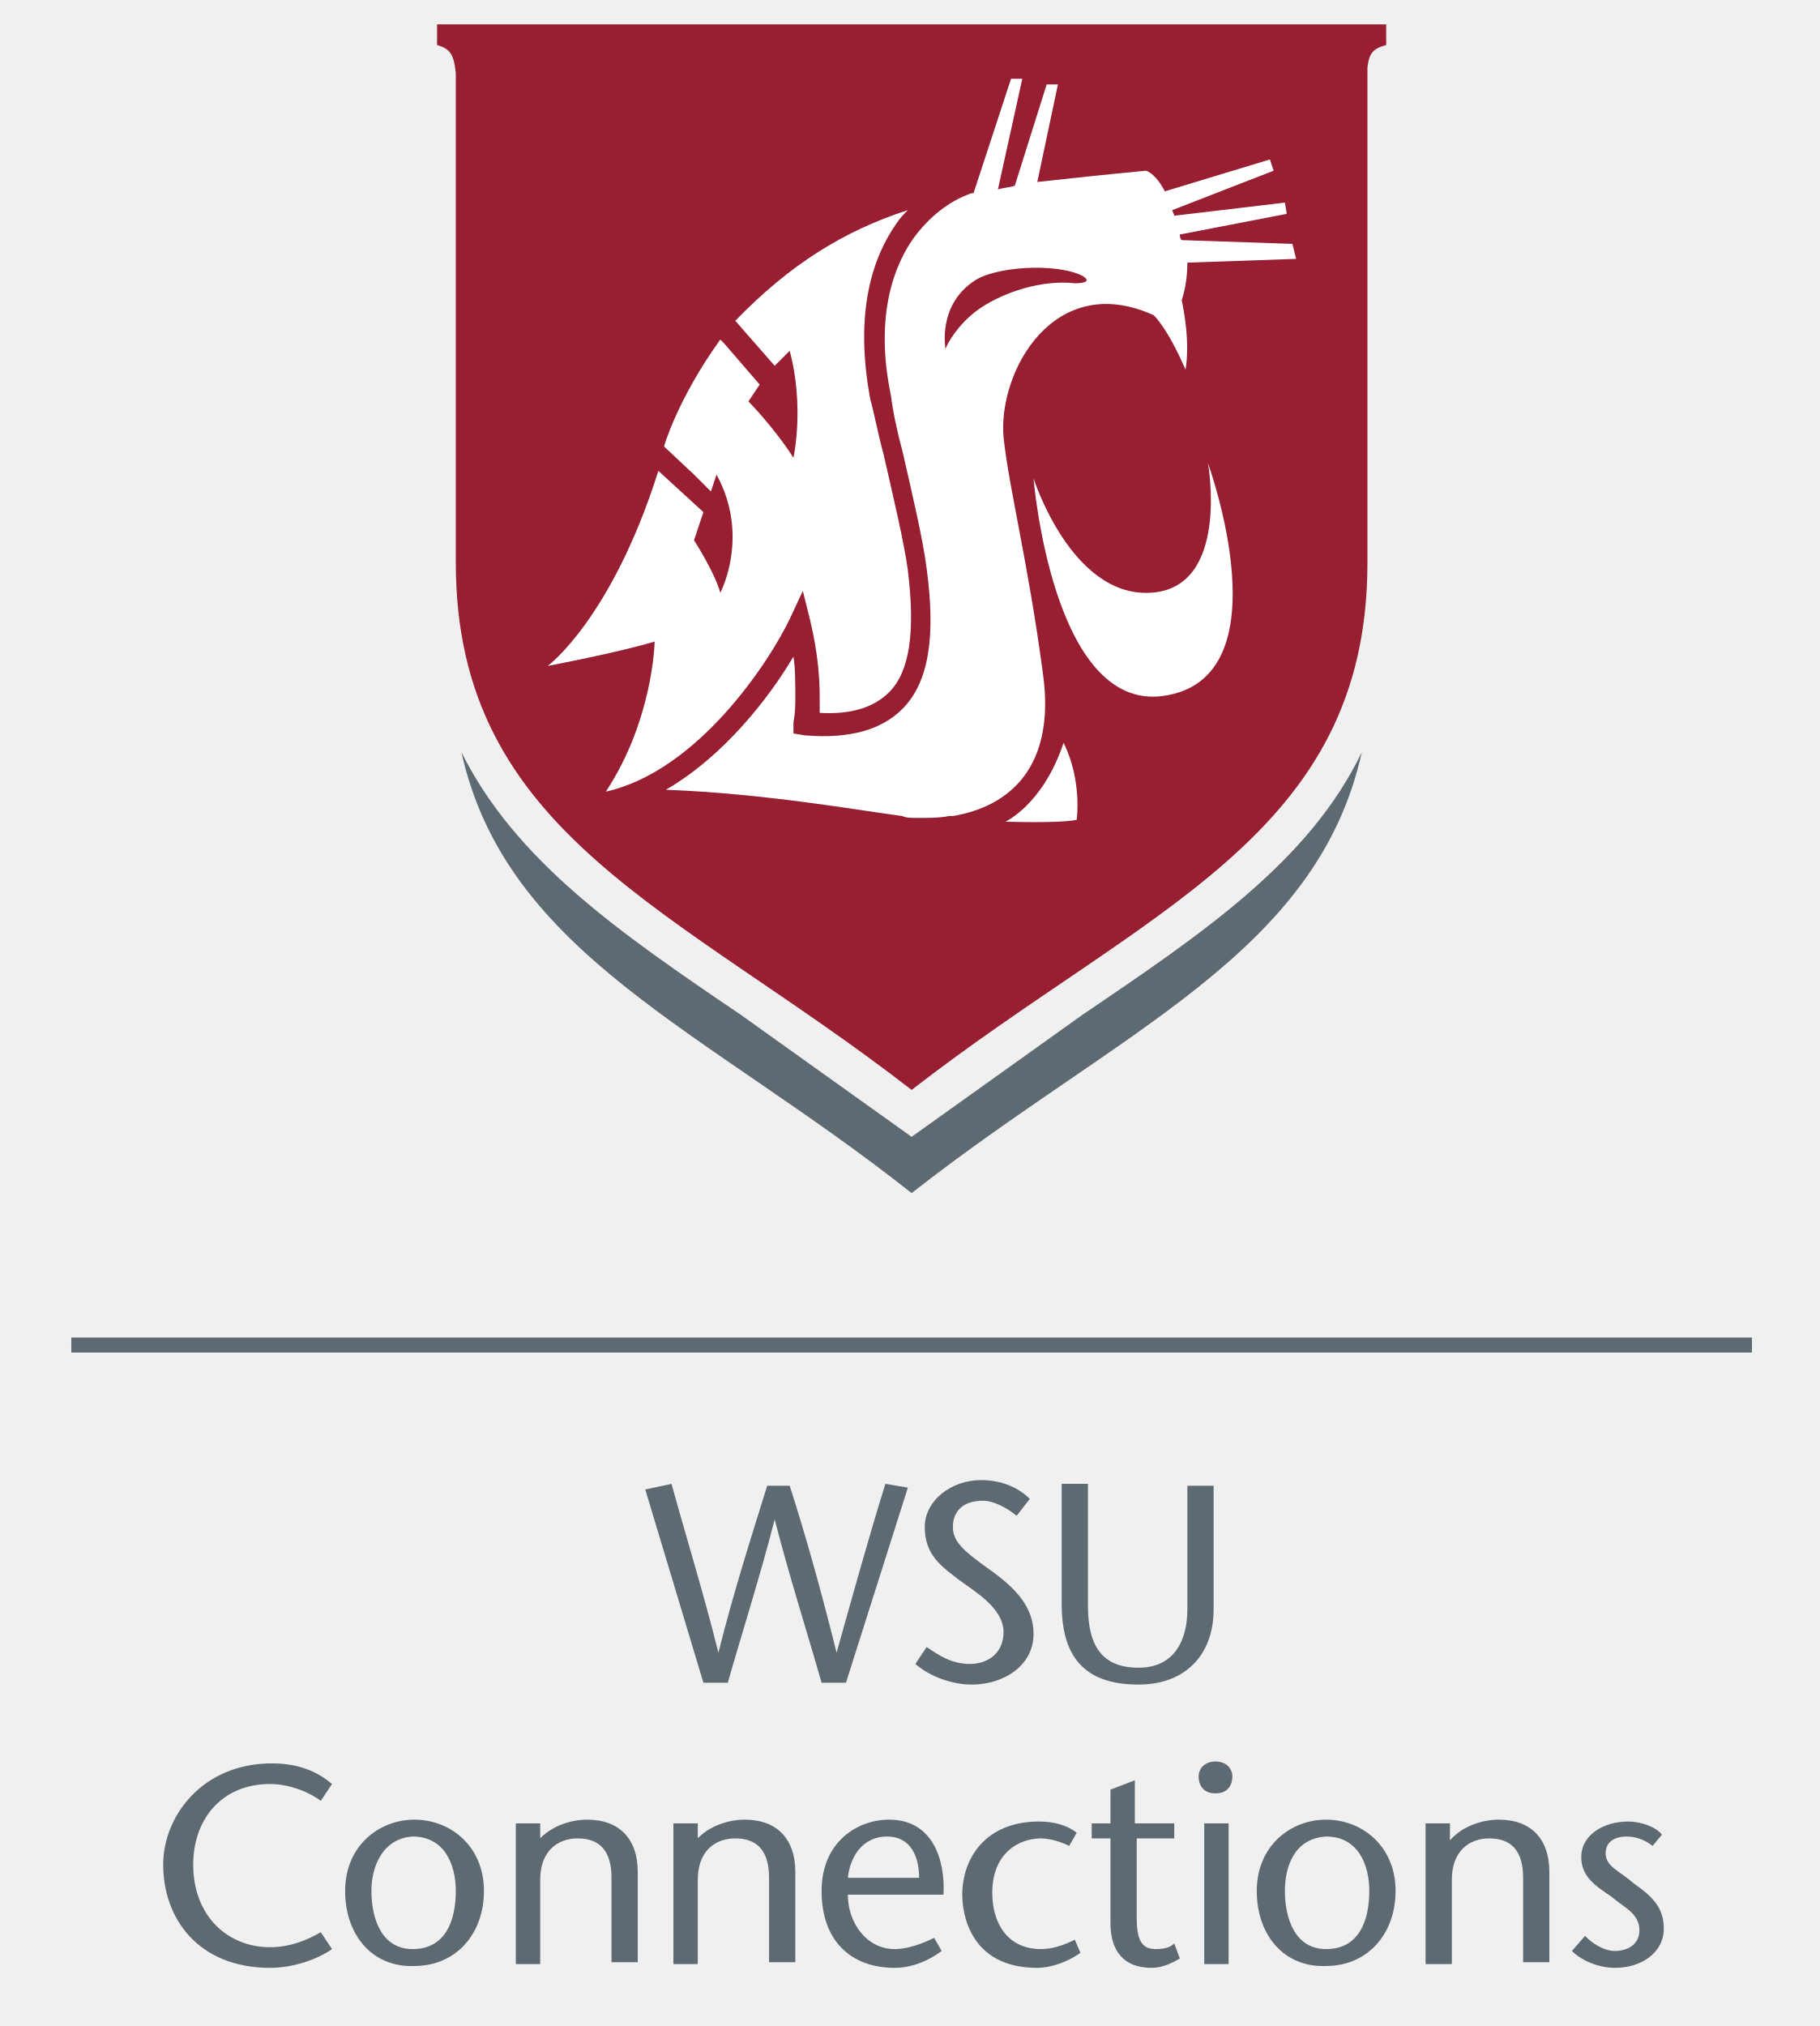
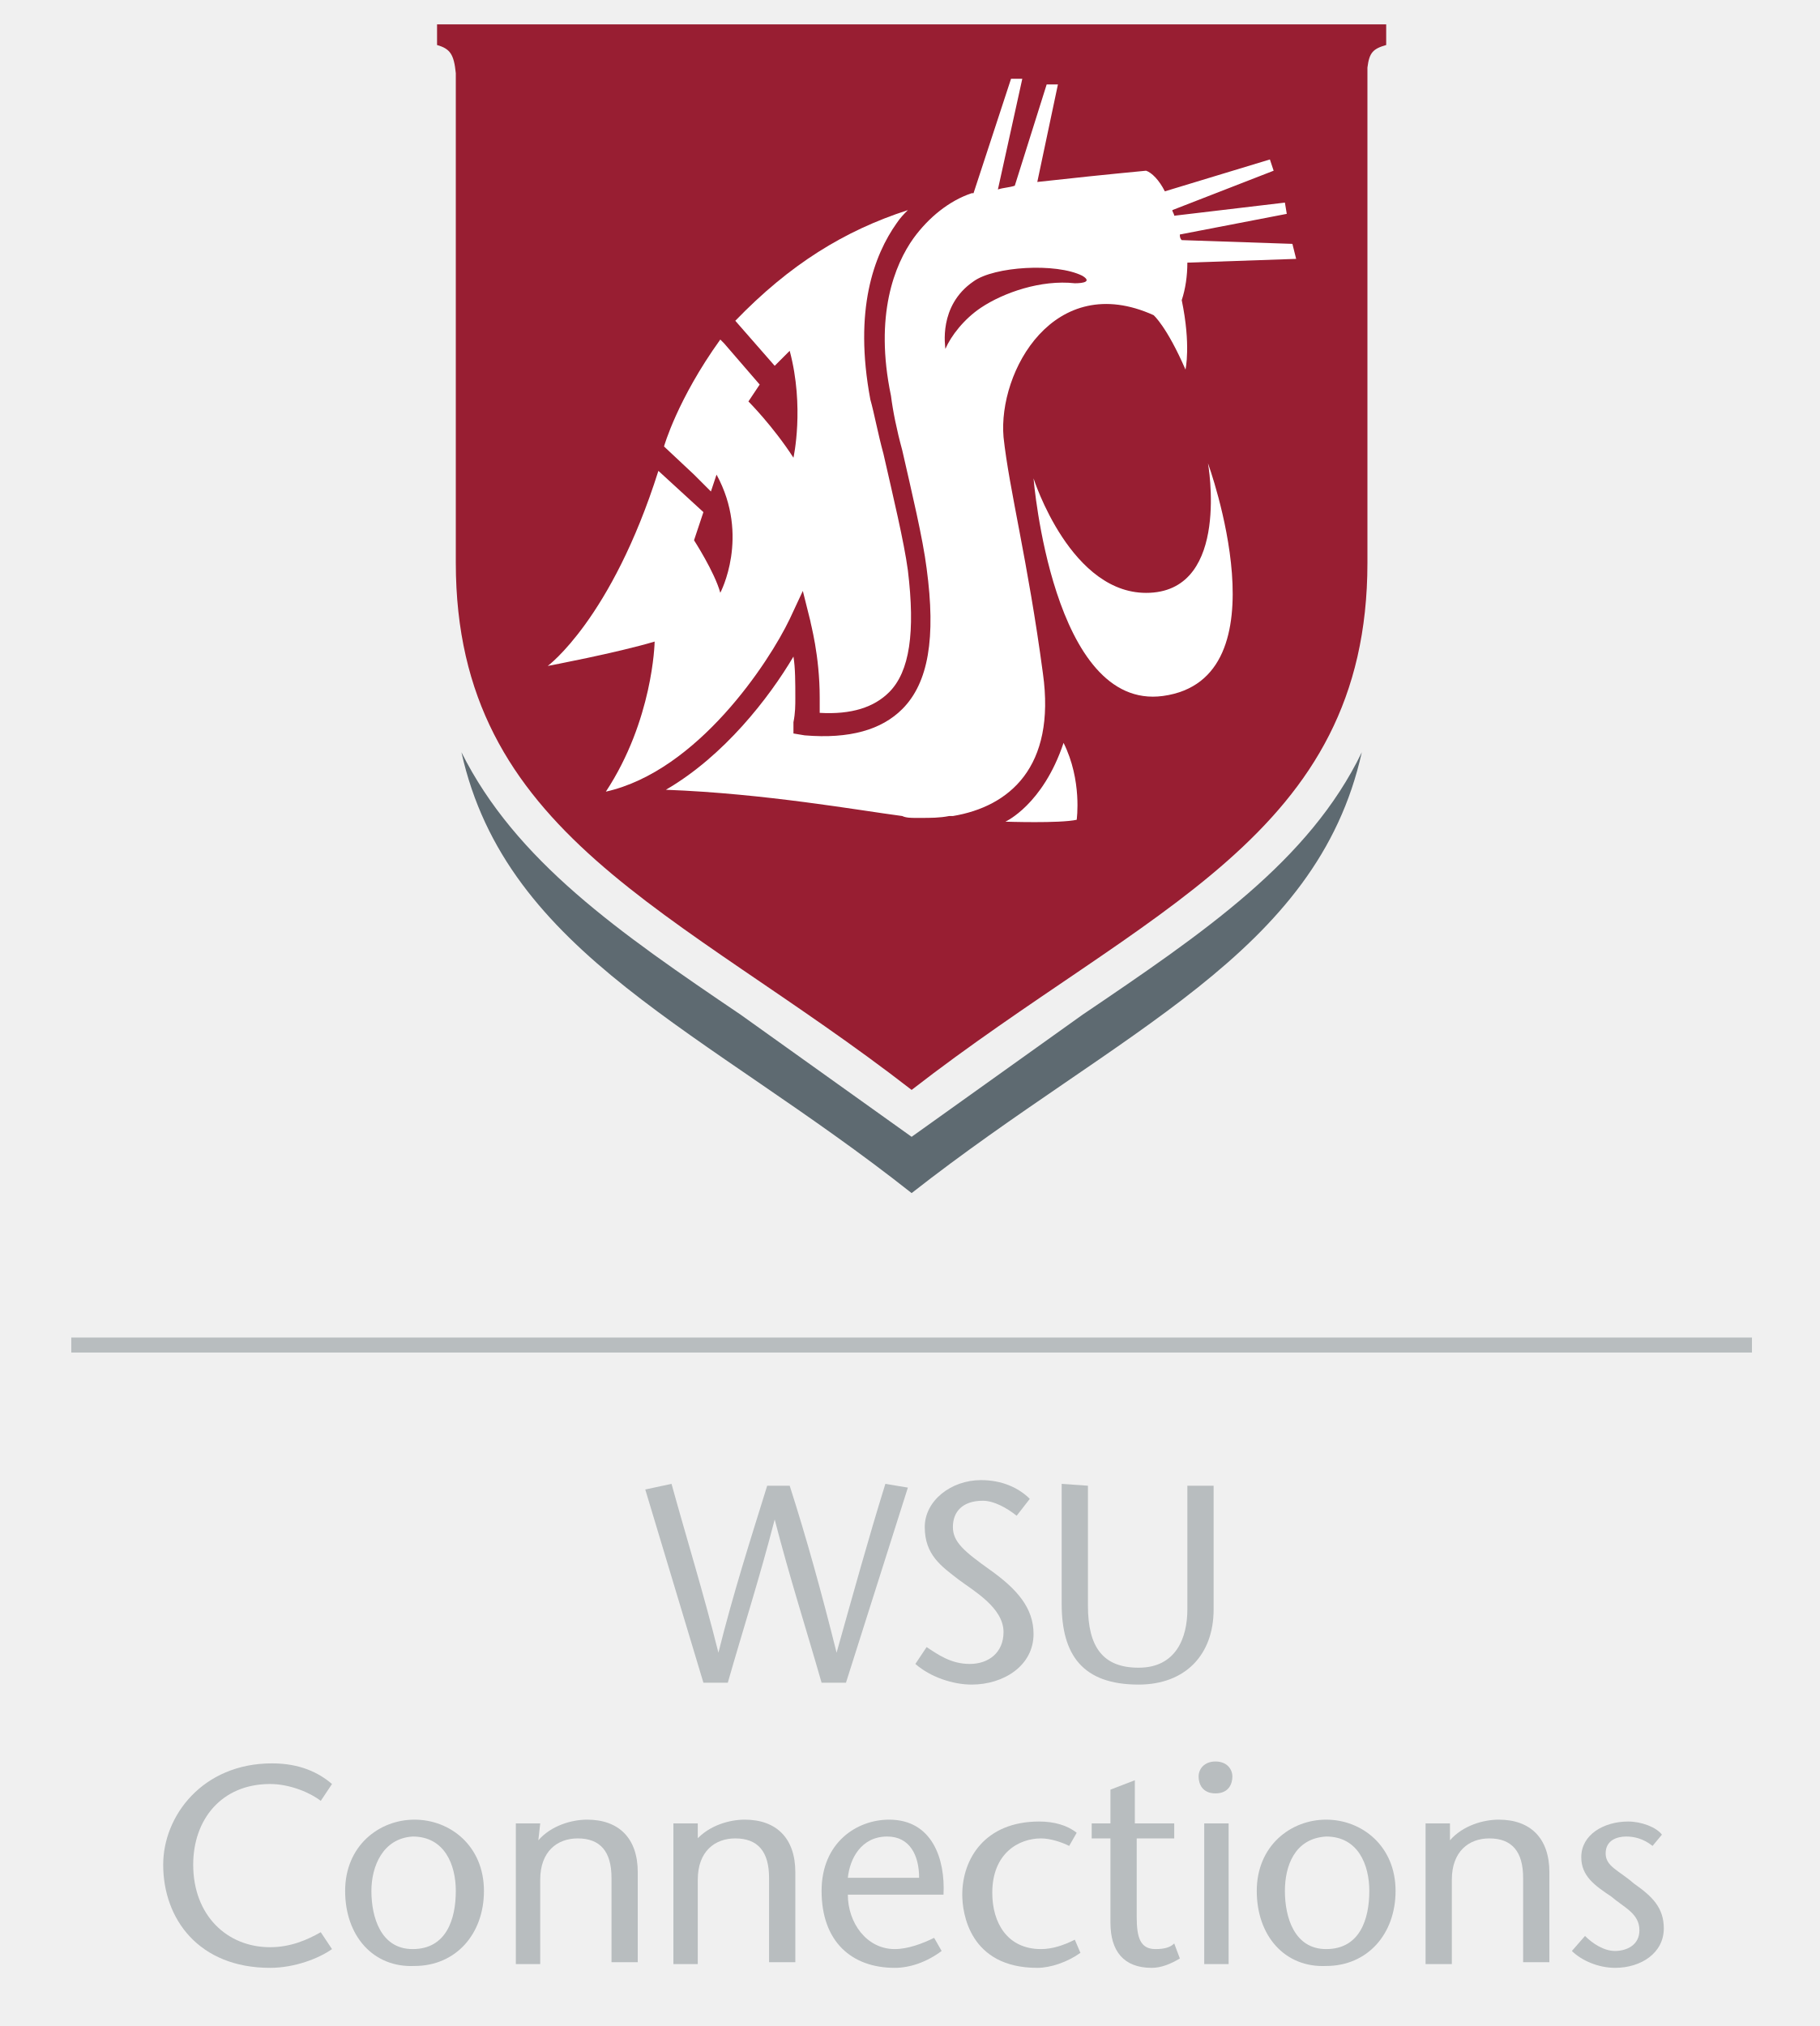
<svg xmlns="http://www.w3.org/2000/svg" version="1.1" id="Layer_1" x="0px" y="0px" viewBox="0 0 97 108" style="enable-background:new 0 0 97 108;" xml:space="preserve">
  <style type="text/css">
	.st0{fill:#5E6A71;}
	.st1{fill:#981E32;}
	.st2{fill:#FFFFFF;}
+ 	.st3{fill:#B8BDBF;}
</style>
  <g>
    <path class="st0" d="M57.7,54.1l-9.1,6.5l-9.1-6.5c-6.5-4.4-12-8.2-14.9-14c2.4,10.8,13,14.8,24,23.5c11.1-8.7,21.6-12.7,24-23.5   C69.8,45.9,64.2,49.7,57.7,54.1z" />
-     <path class="st1" d="M23.3,1.3v1.1c0.7,0.2,0.9,0.5,1,1.5l0,26.1c0,14.5,11.8,18.4,24.3,28.1C61.1,48.4,72.9,44.6,72.9,30l0-26.4   c0.1-0.8,0.3-1,1-1.2V1.3L23.3,1.3z" />
+     <path class="st1" d="M23.3,1.3v1.1c0.7,0.2,0.9,0.5,1,1.5V30c0,14.5,11.8,18.4,24.3,28.1C61.1,48.4,72.9,44.6,72.9,30V3.6   c0.1-0.8,0.3-1,1-1.2V1.3H23.3z" />
    <g>
      <g>
        <g>
          <path class="st2" d="M53.6,43.8c0,0,2-0.9,3.1-4.2c1,2,0.7,4.1,0.7,4.1C56.5,43.9,53.6,43.8,53.6,43.8z" />
          <path class="st2" d="M64.4,24.7c0,0,1.2,6.7-3.1,6.9c-4.2,0.2-6.2-6.1-6.2-6.1s1,12.4,6.9,11.6C68.6,36.2,64.4,24.7,64.4,24.7z" />
        </g>
      </g>
-       <path class="st2" d="M32.3,42.2C32.3,42.2,32.3,42.2,32.3,42.2c4.9-1.1,8.7-6.9,9.8-9.2l0.7-1.5l0.4,1.6c0,0.1,0.5,1.8,0.5,4.1    c0,0.3,0,0.5,0,0.8c1.7,0.1,2.9-0.3,3.7-1.1c1.1-1.1,1.4-3.2,1-6.5c-0.2-1.5-0.8-4-1.3-6.2c-0.3-1.1-0.5-2.2-0.7-2.9    c-0.9-4.8,0.2-7.7,1.4-9.4c0.2-0.3,0.4-0.5,0.6-0.7c-3.4,1.1-6.3,2.9-9.2,5.9l2.1,2.4l0.8-0.8c0.8,3,0.2,5.7,0.2,5.7    c-1.1-1.7-2.4-3-2.4-3l0.6-0.9l-1.9-2.2l-0.2-0.2c-2.3,3.2-3,5.7-3,5.7l1.6,1.5l0.9,0.9l0.3-0.9c1.8,3.3,0.2,6.3,0.2,6.3    c-0.3-1.1-1.4-2.8-1.4-2.8l0.5-1.5l-2.4-2.2c-2.5,7.9-5.9,10.4-5.9,10.4s3.7-0.7,5.7-1.3C34.9,34.3,34.8,38.4,32.3,42.2z" />
-       <path class="st2" d="M69.1,13.8L63.3,14c0,0.7-0.1,1.4-0.3,2c0.5,2.4,0.2,3.7,0.2,3.7c-1-2.3-1.7-2.9-1.7-2.9    c-5.3-2.4-8.3,3-8,6.5c0.3,2.8,1.3,6.6,2.1,12.6c0.7,5-1.8,7.1-4.8,7.6c-0.1,0-0.1,0-0.2,0c0,0,0,0,0,0c-0.5,0.1-1,0.1-1.5,0.1    c0,0,0,0-0.1,0c-0.1,0-0.1,0-0.2,0c-0.2,0-0.5,0-0.7-0.1c-2.3-0.3-7.3-1.2-12.6-1.4c3.1-1.8,5.5-4.9,6.8-7.1    c0.1,0.6,0.1,1.4,0.1,2.2c0,0.4,0,0.8-0.1,1.3l0,0.6l0.6,0.1c2.4,0.2,4.1-0.3,5.2-1.4c1.4-1.4,1.8-3.8,1.3-7.5    c-0.2-1.6-0.8-4.1-1.3-6.3c-0.3-1.1-0.5-2.1-0.6-2.9c-0.9-4.3,0.2-7,1.2-8.4c0.8-1.1,1.9-2,3.1-2.4c0,0,0,0,0.1,0l2-6.1h0.6    l-1.3,5.9c0.3-0.1,0.6-0.1,0.9-0.2l1.7-5.4h0.6l-1.1,5.2c1.8-0.2,3.7-0.4,5.8-0.6c0.3,0.1,0.7,0.5,1,1.1l5.6-1.7l0.2,0.6l-5.4,2.1    c0,0.1,0.1,0.2,0.1,0.3l5.9-0.7l0.1,0.6l-5.7,1.1c0,0.1,0,0.2,0.1,0.3l5.9,0.2L69.1,13.8z M52.3,16.4c1.2-0.8,3.2-1.5,5-1.3    c0.5,0,0.9-0.1,0.4-0.4C56.3,14,53,14.2,51.9,15c-1.9,1.3-1.5,3.5-1.5,3.6C50.7,17.9,51.4,17,52.3,16.4z" />
+       <path class="st2" d="M32.3,42.2L32.3,42.2c4.9-1.1,8.7-6.9,9.8-9.2l0.7-1.5l0.4,1.6c0,0.1,0.5,1.8,0.5,4.1c0,0.3,0,0.5,0,0.8    c1.7,0.1,2.9-0.3,3.7-1.1c1.1-1.1,1.4-3.2,1-6.5c-0.2-1.5-0.8-4-1.3-6.2c-0.3-1.1-0.5-2.2-0.7-2.9c-0.9-4.8,0.2-7.7,1.4-9.4    c0.2-0.3,0.4-0.5,0.6-0.7c-3.4,1.1-6.3,2.9-9.2,5.9l2.1,2.4l0.8-0.8c0.8,3,0.2,5.7,0.2,5.7c-1.1-1.7-2.4-3-2.4-3l0.6-0.9l-1.9-2.2    l-0.2-0.2c-2.3,3.2-3,5.7-3,5.7l1.6,1.5l0.9,0.9l0.3-0.9c1.8,3.3,0.2,6.3,0.2,6.3c-0.3-1.1-1.4-2.8-1.4-2.8l0.5-1.5l-2.4-2.2    c-2.5,7.9-5.9,10.4-5.9,10.4s3.7-0.7,5.7-1.3C34.9,34.3,34.8,38.4,32.3,42.2z" />
+       <path class="st2" d="M69.1,13.8L63.3,14c0,0.7-0.1,1.4-0.3,2c0.5,2.4,0.2,3.7,0.2,3.7c-1-2.3-1.7-2.9-1.7-2.9    c-5.3-2.4-8.3,3-8,6.5c0.3,2.8,1.3,6.6,2.1,12.6c0.7,5-1.8,7.1-4.8,7.6c-0.1,0-0.1,0-0.2,0l0,0c-0.5,0.1-1,0.1-1.5,0.1    c0,0,0,0-0.1,0s-0.1,0-0.2,0c-0.2,0-0.5,0-0.7-0.1c-2.3-0.3-7.3-1.2-12.6-1.4c3.1-1.8,5.5-4.9,6.8-7.1c0.1,0.6,0.1,1.4,0.1,2.2    c0,0.4,0,0.8-0.1,1.3v0.6l0.6,0.1c2.4,0.2,4.1-0.3,5.2-1.4c1.4-1.4,1.8-3.8,1.3-7.5c-0.2-1.6-0.8-4.1-1.3-6.3    c-0.3-1.1-0.5-2.1-0.6-2.9c-0.9-4.3,0.2-7,1.2-8.4c0.8-1.1,1.9-2,3.1-2.4c0,0,0,0,0.1,0l2-6.1h0.6l-1.3,5.9    c0.3-0.1,0.6-0.1,0.9-0.2l1.7-5.4h0.6l-1.1,5.2c1.8-0.2,3.7-0.4,5.8-0.6c0.3,0.1,0.7,0.5,1,1.1l5.6-1.7l0.2,0.6l-5.4,2.1    c0,0.1,0.1,0.2,0.1,0.3l5.9-0.7l0.1,0.6l-5.7,1.1c0,0.1,0,0.2,0.1,0.3l5.9,0.2L69.1,13.8z M52.3,16.4c1.2-0.8,3.2-1.5,5-1.3    c0.5,0,0.9-0.1,0.4-0.4C56.3,14,53,14.2,51.9,15c-1.9,1.3-1.5,3.5-1.5,3.6C50.7,17.9,51.4,17,52.3,16.4z" />
    </g>
  </g>
-   <rect x="3.8" y="71.3" class="st0" width="89.6" height="0.8" />
+   <rect x="3.8" y="71.3" class="st3" width="89.6" height="0.8" />
  <g>
-     <path class="st0" d="M42.1,79.2c0.9,2.8,1.7,5.7,2.5,8.9h0c0.9-3.2,1.7-6.1,2.6-9l1.2,0.2l-3.3,10.4h-1.3c-0.8-2.8-1.7-5.6-2.5-8.7   h0c-0.8,3.1-1.7,5.9-2.5,8.7h-1.3l-3.1-10.3l1.4-0.3c0.8,2.9,1.7,5.8,2.5,9h0c0.8-3.2,1.7-6,2.6-8.9H42.1z" />
-     <path class="st0" d="M54.2,80.8c-0.5-0.4-1.2-0.8-1.8-0.8c-1.1,0-1.6,0.6-1.6,1.4c0,0.8,0.6,1.3,2,2.3c1.4,1,2.3,2,2.3,3.4   c0,1.7-1.6,2.7-3.3,2.7c-1,0-2.2-0.4-3-1.1l0.6-0.9c0.6,0.4,1.3,0.9,2.3,0.9c1,0,1.8-0.6,1.8-1.7c0-1.3-1.6-2.2-2.4-2.8   c-0.9-0.7-1.8-1.3-1.8-2.8c0-1.4,1.4-2.5,3-2.5c1.1,0,2,0.4,2.6,1L54.2,80.8z" />
-     <path class="st0" d="M58,79.2v6.4c0,2.2,0.8,3.3,2.7,3.3c2,0,2.6-1.6,2.6-3.1v-6.6h1.4v6.6c0,2.4-1.5,4-4,4c-3,0-4.1-1.6-4.1-4.3   v-6.4H58z" />
-     <path class="st0" d="M17.1,96c-0.5-0.4-1.6-0.9-2.7-0.9c-2.6,0-4.1,1.9-4.1,4.3c0,2.7,1.8,4.4,4.1,4.4c1.1,0,2-0.4,2.7-0.8l0.6,0.9   c-0.7,0.5-2,1-3.3,1c-3.8,0-5.7-2.6-5.7-5.5c0-2.6,2.1-5.4,5.8-5.4c1.5,0,2.5,0.5,3.2,1.1L17.1,96z" />
-     <path class="st0" d="M18.4,100.8c0-2.4,1.8-3.8,3.7-3.8c1.9,0,3.7,1.4,3.7,3.8c0,2.3-1.5,4-3.7,4C19.9,104.9,18.4,103.2,18.4,100.8   z M19.8,100.8c0,1.4,0.5,3.1,2.2,3.1c1.8,0,2.3-1.6,2.3-3.1c0-1.4-0.6-2.9-2.3-2.9C20.4,98,19.8,99.5,19.8,100.8z" />
-     <path class="st0" d="M28.7,98.1c0.7-0.8,1.8-1.1,2.6-1.1c1.7,0,2.7,1,2.7,2.8v4.8h-1.4v-4.5c0-1.4-0.6-2.1-1.8-2.1   c-1.1,0-2,0.7-2,2.2v4.5h-1.3v-7.5h1.3V98.1z" />
-     <path class="st0" d="M37.1,98.1c0.7-0.8,1.8-1.1,2.6-1.1c1.7,0,2.7,1,2.7,2.8v4.8H41v-4.5c0-1.4-0.6-2.1-1.8-2.1   c-1.1,0-2,0.7-2,2.2v4.5h-1.3v-7.5h1.3V98.1z" />
-     <path class="st0" d="M45.2,101c0,1.5,1,2.9,2.5,2.9c0.7,0,1.5-0.3,2.1-0.6l0.4,0.7c-0.8,0.6-1.7,0.9-2.5,0.9   c-2.3,0-3.9-1.4-3.9-4.1c0-2.6,1.9-3.8,3.6-3.8c2.3,0,3,2.1,2.9,4H45.2z M49,100.1c0-1.2-0.5-2.2-1.7-2.2c-1.4,0-2,1.2-2.1,2.2H49z   " />
-     <path class="st0" d="M57.6,104.1c-0.7,0.5-1.6,0.8-2.3,0.8c-3.6,0-4-2.9-4-3.9c0-1.9,1.2-3.9,4.1-3.9c0.8,0,1.5,0.2,2,0.6L57,98.4   c-0.4-0.2-1-0.4-1.5-0.4c-1.2,0-2.6,0.8-2.6,2.9c0,1.6,0.8,3,2.6,3c0.6,0,1.2-0.2,1.8-0.5L57.6,104.1z" />
-     <path class="st0" d="M60.6,97.2h2V98h-2v4.2c0,1.1,0.2,1.7,1,1.7c0.5,0,0.8-0.1,1-0.3l0.3,0.8c-0.5,0.3-1,0.5-1.5,0.5   c-1.5,0-2.2-0.9-2.2-2.4V98h-1v-0.8h1v-1.8l1.3-0.5V97.2z" />
-     <path class="st0" d="M63.9,94.7c0-0.4,0.3-0.8,0.9-0.8s0.9,0.4,0.9,0.8c0,0.4-0.2,0.9-0.9,0.9S63.9,95.1,63.9,94.7z M65.5,97.2v7.5   h-1.3v-7.5H65.5z" />
-     <path class="st0" d="M67,100.8c0-2.4,1.8-3.8,3.7-3.8c1.9,0,3.7,1.4,3.7,3.8c0,2.3-1.5,4-3.7,4C68.5,104.9,67,103.2,67,100.8z    M68.5,100.8c0,1.4,0.5,3.1,2.2,3.1c1.8,0,2.3-1.6,2.3-3.1c0-1.4-0.6-2.9-2.3-2.9C69,98,68.5,99.5,68.5,100.8z" />
-     <path class="st0" d="M77.3,98.1c0.7-0.8,1.8-1.1,2.6-1.1c1.7,0,2.7,1,2.7,2.8v4.8h-1.4v-4.5c0-1.4-0.6-2.1-1.8-2.1   c-1.1,0-2,0.7-2,2.2v4.5H76v-7.5h1.3V98.1z" />
-     <path class="st0" d="M88.1,98.4c-0.5-0.4-1-0.5-1.4-0.5c-0.5,0-1.1,0.2-1.1,0.9s0.7,0.9,1.5,1.6c1,0.7,1.6,1.3,1.6,2.4   c0,1.3-1.2,2.1-2.6,2.1c-0.9,0-1.8-0.4-2.3-0.9l0.7-0.8c0.4,0.4,1,0.8,1.6,0.8c0.6,0,1.3-0.3,1.3-1.1c0-0.9-0.8-1.2-1.5-1.8   c-0.9-0.6-1.6-1.1-1.6-2.1c0-1.2,1.2-1.9,2.5-1.9c0.7,0,1.5,0.3,1.8,0.7L88.1,98.4z" />
+     <path class="st3" d="M42.1,79.2c0.9,2.8,1.7,5.7,2.5,8.9l0,0c0.9-3.2,1.7-6.1,2.6-9l1.2,0.2l-3.3,10.4h-1.3   c-0.8-2.8-1.7-5.6-2.5-8.7l0,0c-0.8,3.1-1.7,5.9-2.5,8.7h-1.3l-3.1-10.3l1.4-0.3c0.8,2.9,1.7,5.8,2.5,9l0,0c0.8-3.2,1.7-6,2.6-8.9   C40.9,79.2,42.1,79.2,42.1,79.2z" />
+     <path class="st3" d="M54.2,80.8C53.7,80.4,53,80,52.4,80c-1.1,0-1.6,0.6-1.6,1.4s0.6,1.3,2,2.3s2.3,2,2.3,3.4   c0,1.7-1.6,2.7-3.3,2.7c-1,0-2.2-0.4-3-1.1l0.6-0.9c0.6,0.4,1.3,0.9,2.3,0.9s1.8-0.6,1.8-1.7c0-1.3-1.6-2.2-2.4-2.8   c-0.9-0.7-1.8-1.3-1.8-2.8c0-1.4,1.4-2.5,3-2.5c1.1,0,2,0.4,2.6,1L54.2,80.8z" />
+     <path class="st3" d="M58,79.2v6.4c0,2.2,0.8,3.3,2.7,3.3c2,0,2.6-1.6,2.6-3.1v-6.6h1.4v6.6c0,2.4-1.5,4-4,4c-3,0-4.1-1.6-4.1-4.3   v-6.4L58,79.2L58,79.2z" />
+     <path class="st3" d="M17.1,96c-0.5-0.4-1.6-0.9-2.7-0.9c-2.6,0-4.1,1.9-4.1,4.3c0,2.7,1.8,4.4,4.1,4.4c1.1,0,2-0.4,2.7-0.8l0.6,0.9   c-0.7,0.5-2,1-3.3,1c-3.8,0-5.7-2.6-5.7-5.5c0-2.6,2.1-5.4,5.8-5.4c1.5,0,2.5,0.5,3.2,1.1L17.1,96z" />
+     <path class="st3" d="M18.4,100.8c0-2.4,1.8-3.8,3.7-3.8c1.9,0,3.7,1.4,3.7,3.8c0,2.3-1.5,4-3.7,4C19.9,104.9,18.4,103.2,18.4,100.8   z M19.8,100.8c0,1.4,0.5,3.1,2.2,3.1c1.8,0,2.3-1.6,2.3-3.1c0-1.4-0.6-2.9-2.3-2.9C20.4,98,19.8,99.5,19.8,100.8z" />
+     <path class="st3" d="M28.7,98.1c0.7-0.8,1.8-1.1,2.6-1.1c1.7,0,2.7,1,2.7,2.8v4.8h-1.4v-4.5c0-1.4-0.6-2.1-1.8-2.1   c-1.1,0-2,0.7-2,2.2v4.5h-1.3v-7.5h1.3L28.7,98.1L28.7,98.1z" />
+     <path class="st3" d="M37.1,98.1c0.7-0.8,1.8-1.1,2.6-1.1c1.7,0,2.7,1,2.7,2.8v4.8H41v-4.5c0-1.4-0.6-2.1-1.8-2.1   c-1.1,0-2,0.7-2,2.2v4.5h-1.3v-7.5h1.3v0.9H37.1z" />
+     <path class="st3" d="M45.2,101c0,1.5,1,2.9,2.5,2.9c0.7,0,1.5-0.3,2.1-0.6l0.4,0.7c-0.8,0.6-1.7,0.9-2.5,0.9   c-2.3,0-3.9-1.4-3.9-4.1c0-2.6,1.9-3.8,3.6-3.8c2.3,0,3,2.1,2.9,4H45.2z M49,100.1c0-1.2-0.5-2.2-1.7-2.2c-1.4,0-2,1.2-2.1,2.2H49z   " />
+     <path class="st3" d="M57.6,104.1c-0.7,0.5-1.6,0.8-2.3,0.8c-3.6,0-4-2.9-4-3.9c0-1.9,1.2-3.9,4.1-3.9c0.8,0,1.5,0.2,2,0.6L57,98.4   c-0.4-0.2-1-0.4-1.5-0.4c-1.2,0-2.6,0.8-2.6,2.9c0,1.6,0.8,3,2.6,3c0.6,0,1.2-0.2,1.8-0.5L57.6,104.1z" />
+     <path class="st3" d="M60.6,97.2h2V98h-2v4.2c0,1.1,0.2,1.7,1,1.7c0.5,0,0.8-0.1,1-0.3l0.3,0.8c-0.5,0.3-1,0.5-1.5,0.5   c-1.5,0-2.2-0.9-2.2-2.4V98h-1v-0.8h1v-1.8l1.3-0.5v2.3H60.6z" />
+     <path class="st3" d="M63.9,94.7c0-0.4,0.3-0.8,0.9-0.8s0.9,0.4,0.9,0.8s-0.2,0.9-0.9,0.9S63.9,95.1,63.9,94.7z M65.5,97.2v7.5h-1.3   v-7.5H65.5z" />
+     <path class="st3" d="M67,100.8c0-2.4,1.8-3.8,3.7-3.8c1.9,0,3.7,1.4,3.7,3.8c0,2.3-1.5,4-3.7,4C68.5,104.9,67,103.2,67,100.8z    M68.5,100.8c0,1.4,0.5,3.1,2.2,3.1c1.8,0,2.3-1.6,2.3-3.1c0-1.4-0.6-2.9-2.3-2.9C69,98,68.5,99.5,68.5,100.8z" />
+     <path class="st3" d="M77.3,98.1c0.7-0.8,1.8-1.1,2.6-1.1c1.7,0,2.7,1,2.7,2.8v4.8h-1.4v-4.5c0-1.4-0.6-2.1-1.8-2.1   c-1.1,0-2,0.7-2,2.2v4.5H76v-7.5h1.3V98.1z" />
+     <path class="st3" d="M88.1,98.4c-0.5-0.4-1-0.5-1.4-0.5c-0.5,0-1.1,0.2-1.1,0.9s0.7,0.9,1.5,1.6c1,0.7,1.6,1.3,1.6,2.4   c0,1.3-1.2,2.1-2.6,2.1c-0.9,0-1.8-0.4-2.3-0.9l0.7-0.8c0.4,0.4,1,0.8,1.6,0.8s1.3-0.3,1.3-1.1c0-0.9-0.8-1.2-1.5-1.8   c-0.9-0.6-1.6-1.1-1.6-2.1c0-1.2,1.2-1.9,2.5-1.9c0.7,0,1.5,0.3,1.8,0.7L88.1,98.4z" />
  </g>
</svg>
